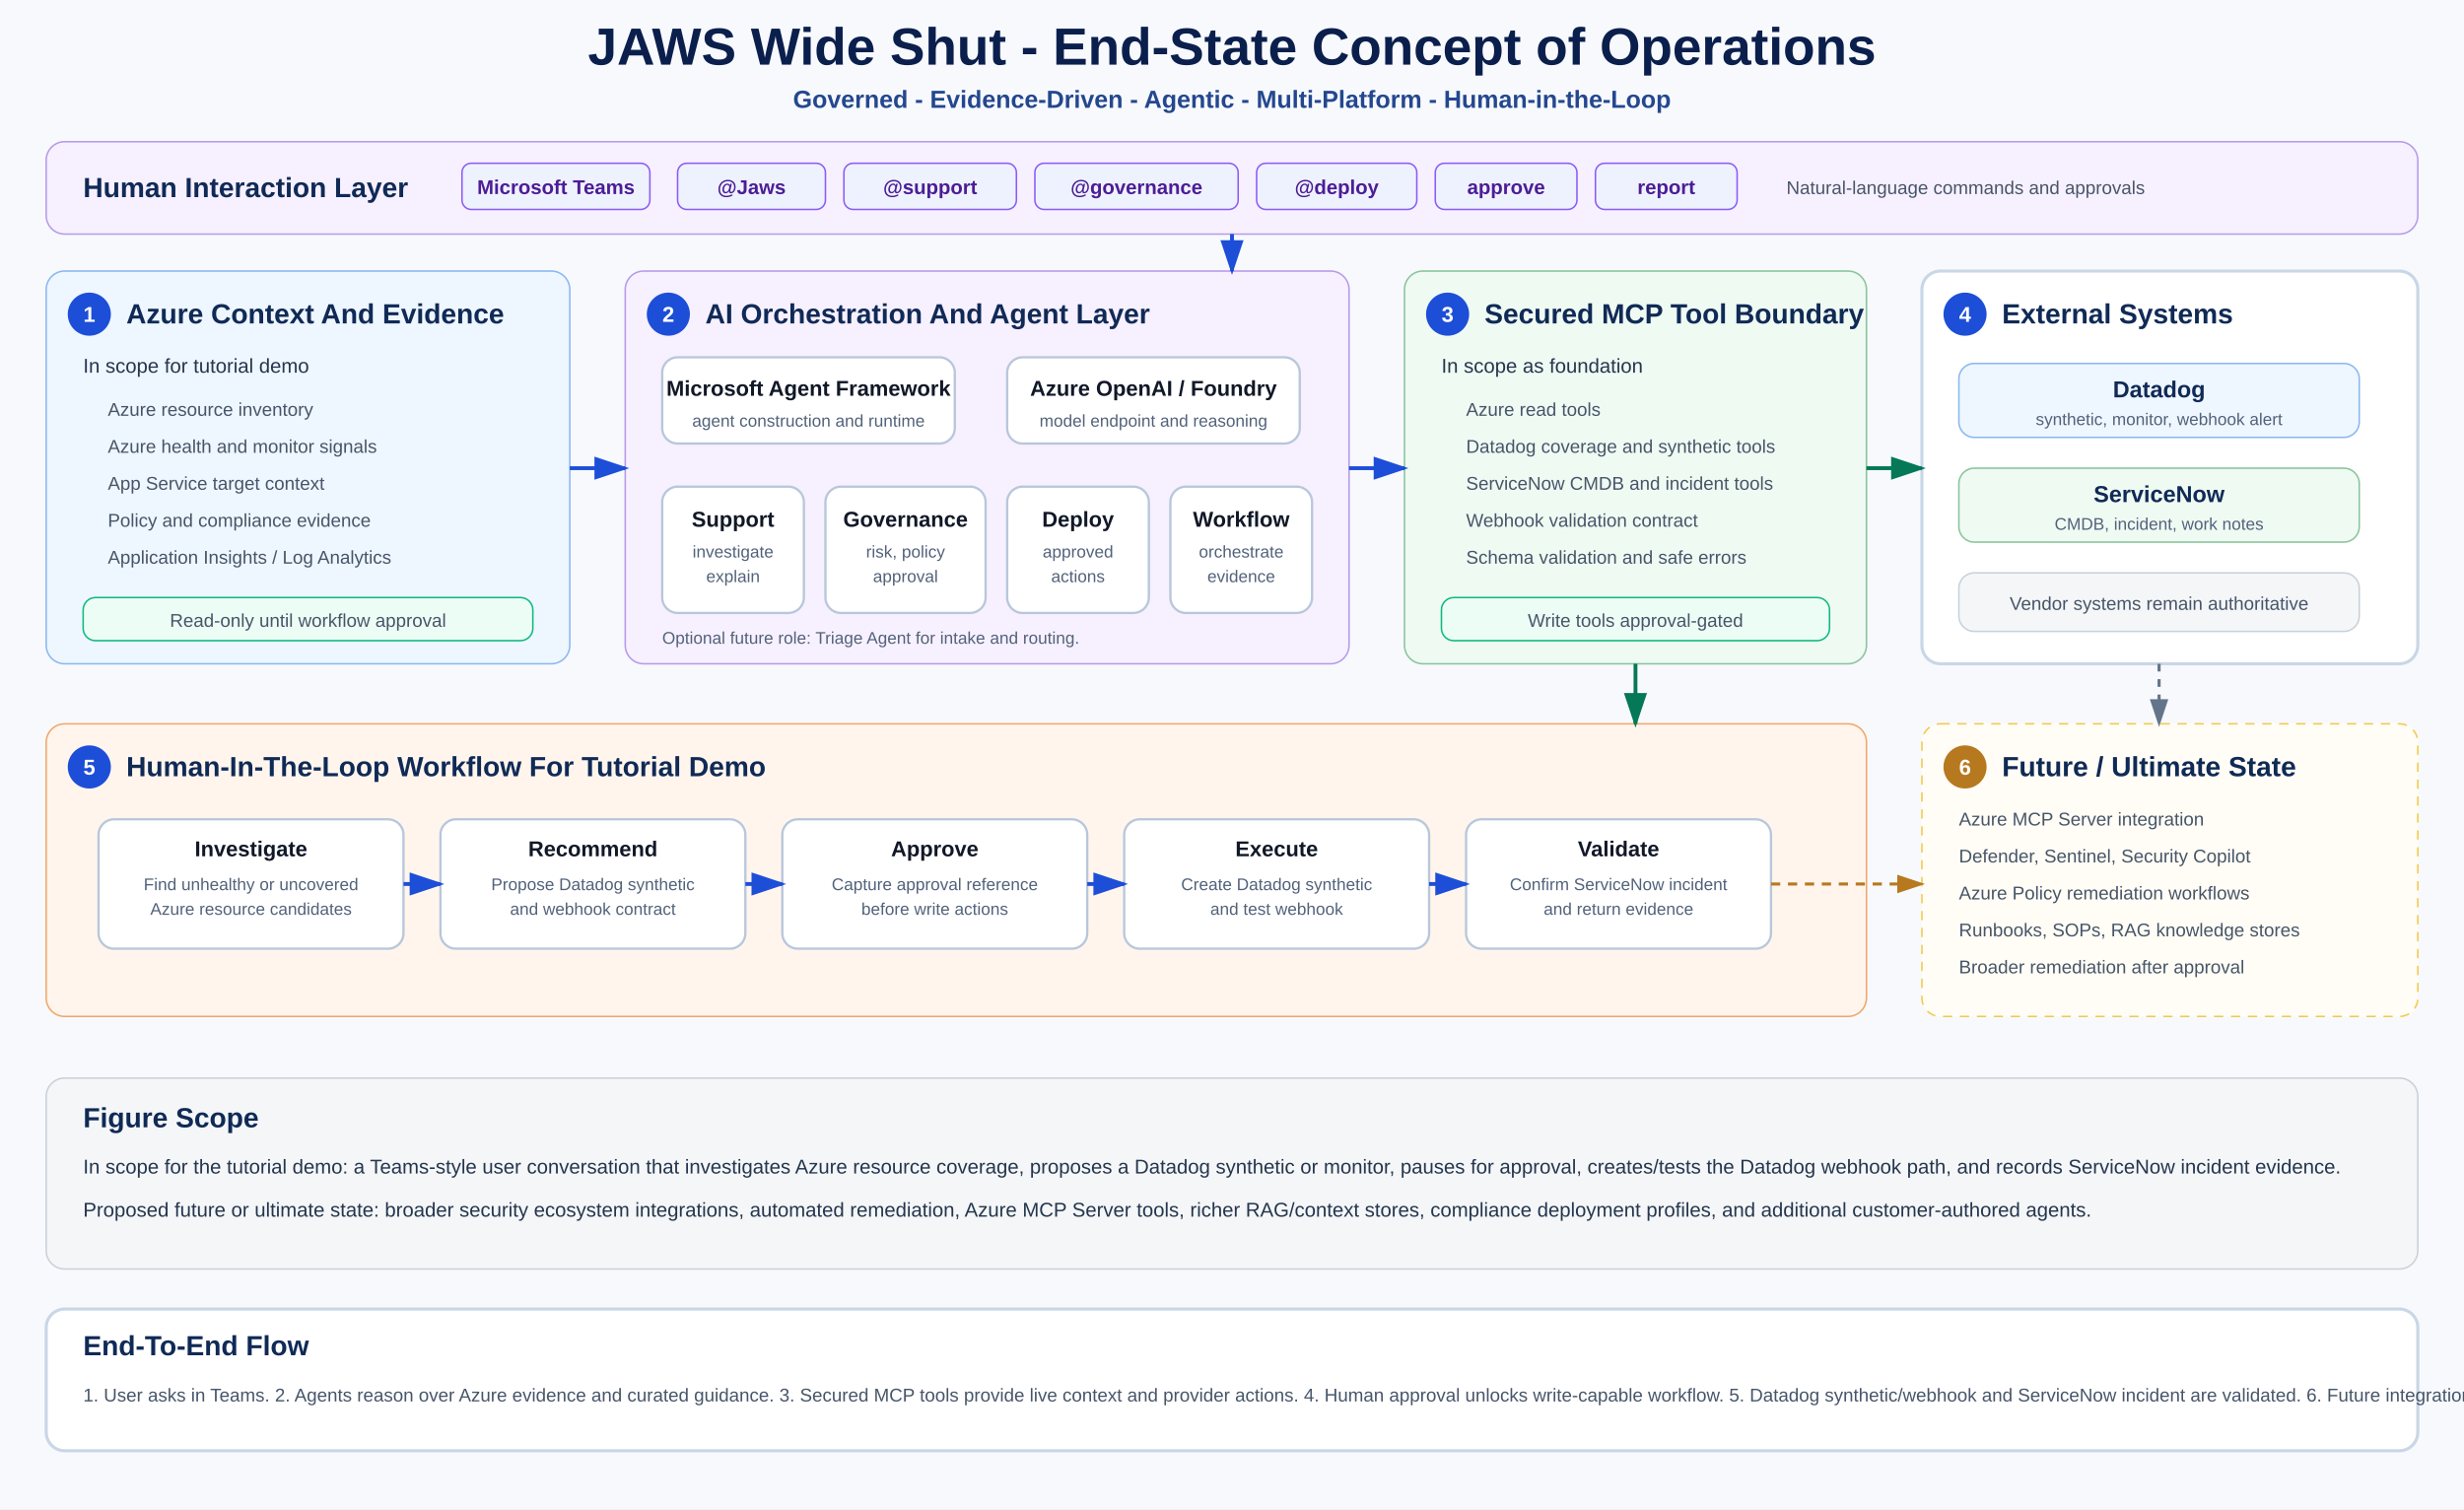
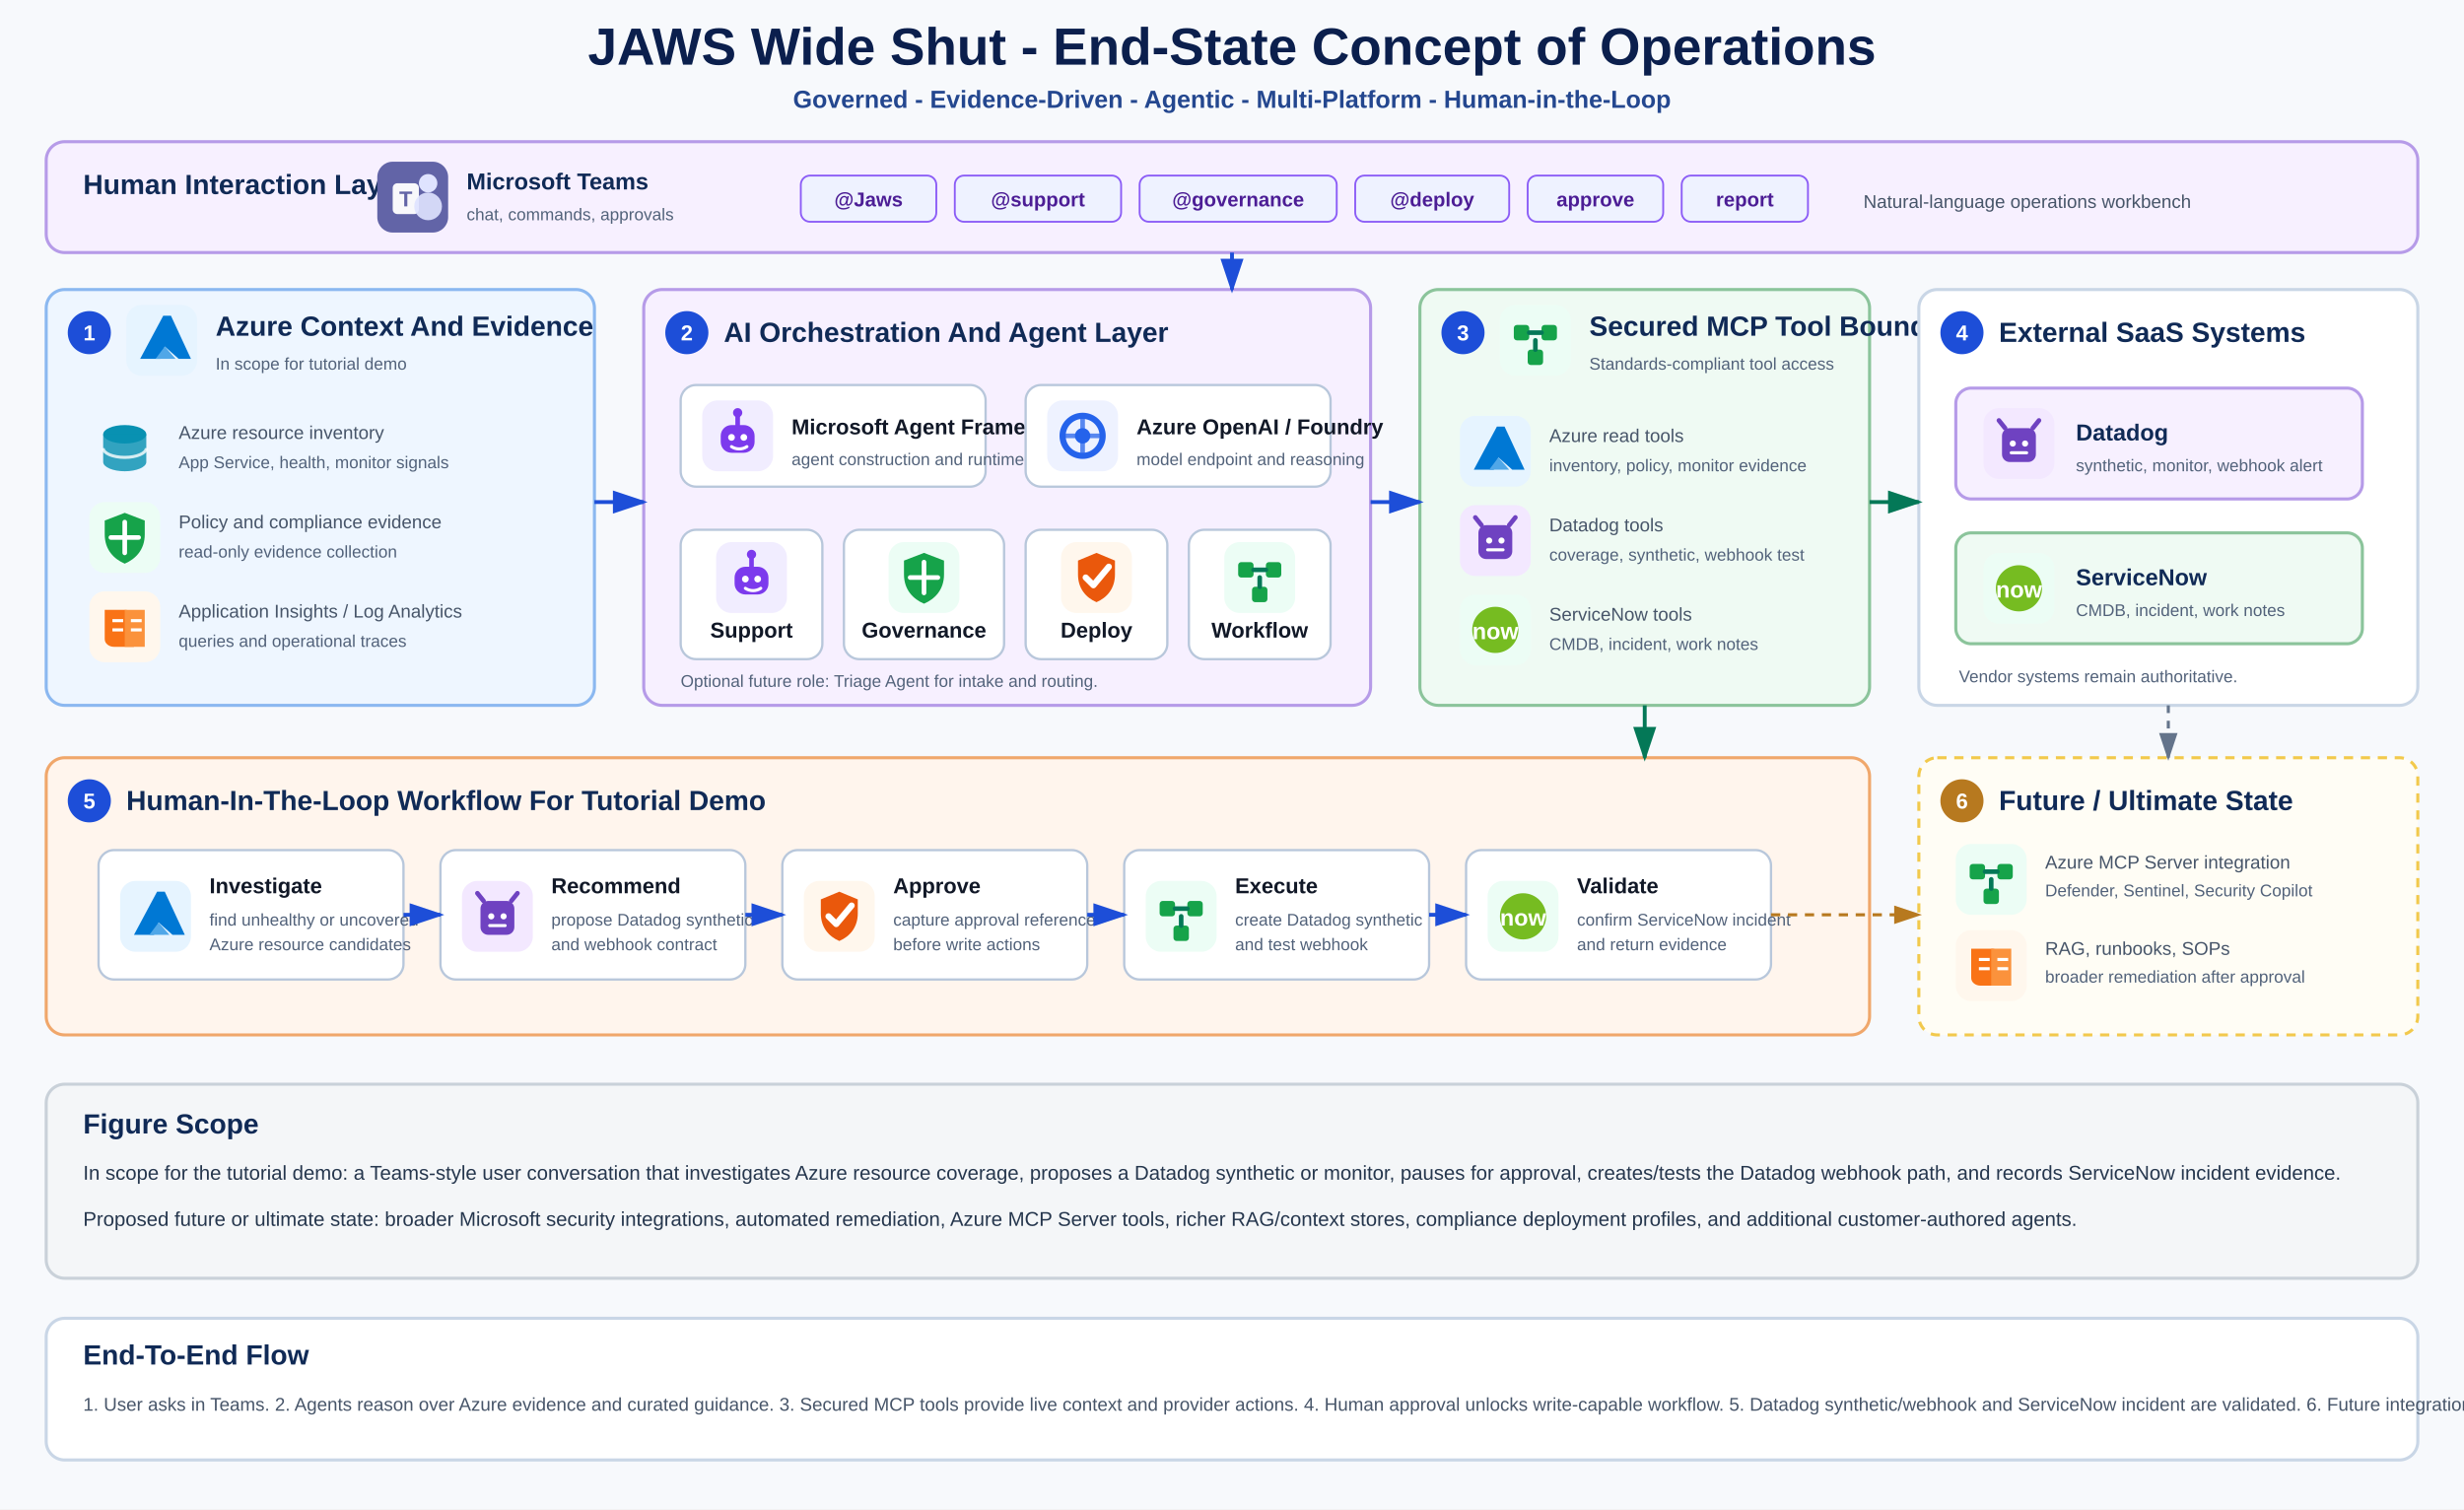
<svg xmlns="http://www.w3.org/2000/svg" width="1600" height="980" viewBox="0 0 1600 980" role="img" aria-labelledby="title desc">
  <defs>
    <style>
-       .bg{fill:#f7f9fc}.panel{fill:#fff;stroke:#c9d6e6;stroke-width:2}.panel-blue{fill:#eef6ff;stroke:#8bb8f0}.panel-green{fill:#effaf3;stroke:#8bc49b}.panel-purple{fill:#f7f0ff;stroke:#b69be8}.panel-orange{fill:#fff5ed;stroke:#f0a76b}.panel-gray{fill:#f4f6f8;stroke:#c9d1d9}.title{font:700 34px Segoe UI,Arial,sans-serif;fill:#0b1f4d}.subtitle{font:600 16px Segoe UI,Arial,sans-serif;fill:#24478f}.h{font:700 18px Segoe UI,Arial,sans-serif;fill:#102a56}.h2{font:700 15px Segoe UI,Arial,sans-serif;fill:#102a56}.txt{font:13px Segoe UI,Arial,sans-serif;fill:#25364d}.small{font:12px Segoe UI,Arial,sans-serif;fill:#475569}.tiny{font:11px Segoe UI,Arial,sans-serif;fill:#52627a}.pill{fill:#eef2ff;stroke:#8b5cf6}.pillText{font:700 13px Segoe UI,Arial,sans-serif;fill:#4c1d95}.agent{fill:#fff;stroke:#b8c7db;stroke-width:1.5}.agentTitle{font:700 14px Segoe UI,Arial,sans-serif;fill:#111827}.num{fill:#1d4ed8}.numText{font:700 14px Segoe UI,Arial,sans-serif;fill:#fff}.future{fill:#fffdf5;stroke:#f2c94c;stroke-dasharray:6 5}.scope{fill:#ecfdf5;stroke:#10b981}.flow{stroke:#1d4ed8;stroke-width:2.5;fill:none;marker-end:url(#arrow)}.flow2{stroke:#047857;stroke-width:2.5;fill:none;marker-end:url(#arrowGreen)}.futureLine{stroke:#b7791f;stroke-width:2;fill:none;stroke-dasharray:6 5;marker-end:url(#arrowAmber)}.dash{stroke:#64748b;stroke-width:2;fill:none;stroke-dasharray:5 5;marker-end:url(#arrowGray)}
+       .bg{fill:#f7f9fc}.panel{fill:#fff;stroke:#c9d6e6;stroke-width:2}.panel-blue{fill:#eef6ff;stroke:#8bb8f0;stroke-width:2}.panel-green{fill:#effaf3;stroke:#8bc49b;stroke-width:2}.panel-purple{fill:#f7f0ff;stroke:#b69be8;stroke-width:2}.panel-orange{fill:#fff5ed;stroke:#f0a76b;stroke-width:2}.panel-gray{fill:#f4f6f8;stroke:#c9d1d9;stroke-width:2}.title{font:700 34px Segoe UI,Arial,sans-serif;fill:#0b1f4d}.subtitle{font:600 16px Segoe UI,Arial,sans-serif;fill:#24478f}.h{font:700 18px Segoe UI,Arial,sans-serif;fill:#102a56}.h2{font:700 15px Segoe UI,Arial,sans-serif;fill:#102a56}.txt{font:13px Segoe UI,Arial,sans-serif;fill:#25364d}.small{font:12px Segoe UI,Arial,sans-serif;fill:#475569}.tiny{font:11px Segoe UI,Arial,sans-serif;fill:#52627a}.pill{fill:#eef2ff;stroke:#8b5cf6;stroke-width:1.2}.pillText{font:700 13px Segoe UI,Arial,sans-serif;fill:#4c1d95}.agent{fill:#fff;stroke:#b8c7db;stroke-width:1.5}.agentTitle{font:700 14px Segoe UI,Arial,sans-serif;fill:#111827}.num{fill:#1d4ed8}.numText{font:700 14px Segoe UI,Arial,sans-serif;fill:#fff}.future{fill:#fffdf5;stroke:#f2c94c;stroke-width:2;stroke-dasharray:6 5}.scope{fill:#ecfdf5;stroke:#10b981}.flow{stroke:#1d4ed8;stroke-width:2.5;fill:none;marker-end:url(#arrow)}.flow2{stroke:#047857;stroke-width:2.5;fill:none;marker-end:url(#arrowGreen)}.futureLine{stroke:#b7791f;stroke-width:2;fill:none;stroke-dasharray:6 5;marker-end:url(#arrowAmber)}.dash{stroke:#64748b;stroke-width:2;fill:none;stroke-dasharray:5 5;marker-end:url(#arrowGray)}.iconTile{fill:#fff;stroke:#d7e2ef;stroke-width:1.5}.iconLabel{font:700 11px Segoe UI,Arial,sans-serif;fill:#22324a}.logoText{font:800 17px Segoe UI,Arial,sans-serif;fill:#fff}.vendorText{font:800 20px Segoe UI,Arial,sans-serif}.blue{fill:#2563eb}.azure{fill:#0078d4}.teams{fill:#6264a7}.dog{fill:#6f42c1}.snow{fill:#76bc21}.orange{fill:#ea580c}.green{fill:#16a34a}.slate{fill:#475569}.cyan{fill:#0891b2}.red{fill:#dc2626}.purple{fill:#7c3aed}.gold{fill:#ca8a04}
    </style>
    <marker id="arrow" markerWidth="10" markerHeight="10" refX="8" refY="3" orient="auto" markerUnits="strokeWidth">
      <path d="M0,0 L0,6 L9,3 z" fill="#1d4ed8" />
    </marker>
    <marker id="arrowGreen" markerWidth="10" markerHeight="10" refX="8" refY="3" orient="auto" markerUnits="strokeWidth">
      <path d="M0,0 L0,6 L9,3 z" fill="#047857" />
    </marker>
    <marker id="arrowAmber" markerWidth="10" markerHeight="10" refX="8" refY="3" orient="auto" markerUnits="strokeWidth">
      <path d="M0,0 L0,6 L9,3 z" fill="#b7791f" />
    </marker>
    <marker id="arrowGray" markerWidth="10" markerHeight="10" refX="8" refY="3" orient="auto" markerUnits="strokeWidth">
      <path d="M0,0 L0,6 L9,3 z" fill="#64748b" />
    </marker>
+     <g id="icon-teams">
+       <rect width="46" height="46" rx="10" class="teams" />
+       <rect x="10" y="14" width="17" height="20" rx="3" fill="#fff" opacity=".95" />
+       <text x="18.5" y="29" text-anchor="middle" font-family="Segoe UI,Arial" font-size="14" font-weight="800" fill="#6264a7">T</text>
+       <circle cx="33" cy="14" r="6" fill="#dfe3ff" />
+       <circle cx="33" cy="29" r="9" fill="#dfe3ff" opacity=".9" />
+     </g>
+     <g id="icon-azure">
+       <rect width="46" height="46" rx="10" fill="#e6f4ff" />
+       <path d="M24 7 9 35h13l3-8 9 8h8L29 7z" class="azure" />
+       <path d="M25 27 32 35H19z" fill="#50a7e8" />
+     </g>
+     <g id="icon-agent">
+       <rect width="46" height="46" rx="10" fill="#f1edff" />
+       <rect x="12" y="16" width="22" height="18" rx="7" class="purple" />
+       <circle cx="19" cy="24" r="2.2" fill="#fff" />
+       <circle cx="27" cy="24" r="2.2" fill="#fff" />
+       <path d="M19 30c3 2 7 2 10 0" stroke="#fff" stroke-width="2" fill="none" stroke-linecap="round" />
+       <path d="M23 10v6" stroke="#7c3aed" stroke-width="3" stroke-linecap="round" />
+       <circle cx="23" cy="8" r="3" class="purple" />
+     </g>
+     <g id="icon-foundry">
+       <rect width="46" height="46" rx="10" fill="#eef2ff" />
+       <circle cx="23" cy="23" r="13" fill="none" stroke="#2563eb" stroke-width="4" />
+       <path d="M23 9v28M9 23h28" stroke="#2563eb" stroke-width="3" opacity=".75" />
+       <circle cx="23" cy="23" r="5" class="blue" />
+     </g>
+     <g id="icon-mcp">
+       <rect width="46" height="46" rx="10" fill="#ecfdf5" />
+       <rect x="9" y="13" width="10" height="10" rx="2" class="green" />
+       <rect x="27" y="13" width="10" height="10" rx="2" class="green" />
+       <rect x="18" y="29" width="10" height="10" rx="2" class="green" />
+       <path d="M19 18h8M23 23v6" stroke="#047857" stroke-width="3" stroke-linecap="round" />
+     </g>
+     <g id="icon-datadog">
+       <rect width="46" height="46" rx="10" fill="#f3e8ff" />
+       <rect x="12" y="13" width="22" height="22" rx="5" class="dog" />
+       <circle cx="19" cy="23" r="2" fill="#fff" />
+       <circle cx="27" cy="23" r="2" fill="#fff" />
+       <path d="M18 29h10" stroke="#fff" stroke-width="2" stroke-linecap="round" />
+       <path d="M14 13l-4-5M32 13l4-5" stroke="#6f42c1" stroke-width="3" stroke-linecap="round" />
+     </g>
+     <g id="icon-snow">
+       <rect width="46" height="46" rx="10" fill="#ecfdf5" />
+       <circle cx="23" cy="23" r="15" class="snow" />
+       <text x="23" y="29" text-anchor="middle" font-family="Segoe UI,Arial" font-size="15" font-weight="900" fill="#fff">now</text>
+     </g>
+     <g id="icon-approval">
+       <rect width="46" height="46" rx="10" fill="#fff7ed" />
+       <path d="M23 7 35 12v9c0 9-5 15-12 18-7-3-12-9-12-18v-9z" class="orange" />
+       <path d="M16 23l5 5 10-12" stroke="#fff" stroke-width="4" fill="none" stroke-linecap="round" stroke-linejoin="round" />
+     </g>
+     <g id="icon-db">
+       <rect width="46" height="46" rx="10" fill="#eef6ff" />
+       <ellipse cx="23" cy="14" rx="14" ry="6" class="cyan" />
+       <path d="M9 14v18c0 3.3 6.3 6 14 6s14-2.7 14-6V14" fill="#0891b2" opacity=".82" />
+       <path d="M9 23c0 3.3 6.3 6 14 6s14-2.7 14-6" stroke="#fff" stroke-width="2" fill="none" opacity=".8" />
+     </g>
+     <g id="icon-shield">
+       <rect width="46" height="46" rx="10" fill="#ecfdf5" />
+       <path d="M23 7 36 12v9c0 10-6 16-13 19-7-3-13-9-13-19v-9z" class="green" />
+       <path d="M23 13v20M14 23h18" stroke="#fff" stroke-width="3" stroke-linecap="round" />
+     </g>
+     <g id="icon-book">
+       <rect width="46" height="46" rx="10" fill="#fff7ed" />
+       <path d="M10 12h13c4 0 6 2 6 6v18H16c-3 0-6-2-6-5z" fill="#f97316" />
+       <path d="M23 12h13v24H23z" fill="#fb923c" />
+       <path d="M15 19h7M15 25h7M27 19h7M27 25h7" stroke="#fff" stroke-width="2" />
+     </g>
  </defs>
  <rect class="bg" width="1600" height="980" />
  <text x="800" y="42" text-anchor="middle" class="title">JAWS Wide Shut - End-State Concept of Operations</text>
  <text x="800" y="70" text-anchor="middle" class="subtitle">Governed - Evidence-Driven - Agentic - Multi-Platform - Human-in-the-Loop</text>
-   <rect x="30" y="92" width="1540" height="60" rx="12" class="panel-purple" />
-   <text x="54" y="128" class="h">Human Interaction Layer</text>
-   <rect x="300" y="106" width="122" height="30" rx="6" class="pill" />
-   <text x="361" y="126" text-anchor="middle" class="pillText">Microsoft Teams</text>
-   <rect x="440" y="106" width="96" height="30" rx="6" class="pill" />
-   <text x="488" y="126" text-anchor="middle" class="pillText">@Jaws</text>
-   <rect x="548" y="106" width="112" height="30" rx="6" class="pill" />
-   <text x="604" y="126" text-anchor="middle" class="pillText">@support</text>
-   <rect x="672" y="106" width="132" height="30" rx="6" class="pill" />
-   <text x="738" y="126" text-anchor="middle" class="pillText">@governance</text>
-   <rect x="816" y="106" width="104" height="30" rx="6" class="pill" />
-   <text x="868" y="126" text-anchor="middle" class="pillText">@deploy</text>
-   <rect x="932" y="106" width="92" height="30" rx="6" class="pill" />
-   <text x="978" y="126" text-anchor="middle" class="pillText">approve</text>
-   <rect x="1036" y="106" width="92" height="30" rx="6" class="pill" />
-   <text x="1082" y="126" text-anchor="middle" class="pillText">report</text>
-   <text x="1160" y="126" class="small">Natural-language commands and approvals</text>
-   <rect x="30" y="176" width="340" height="255" rx="12" class="panel-blue" />
-   <circle cx="58" cy="204" r="14" class="num" />
-   <text x="58" y="209" text-anchor="middle" class="numText">1</text>
-   <text x="82" y="210" class="h">Azure Context And Evidence</text>
-   <text x="54" y="242" class="txt">In scope for tutorial demo</text>
-   <text x="70" y="270" class="small">Azure resource inventory</text>
-   <text x="70" y="294" class="small">Azure health and monitor signals</text>
-   <text x="70" y="318" class="small">App Service target context</text>
-   <text x="70" y="342" class="small">Policy and compliance evidence</text>
-   <text x="70" y="366" class="small">Application Insights / Log Analytics</text>
-   <rect x="54" y="388" width="292" height="28" rx="8" class="scope" />
-   <text x="200" y="407" text-anchor="middle" class="small">Read-only until workflow approval</text>
-   <rect x="406" y="176" width="470" height="255" rx="12" class="panel-purple" />
-   <circle cx="434" cy="204" r="14" class="num" />
-   <text x="434" y="209" text-anchor="middle" class="numText">2</text>
-   <text x="458" y="210" class="h">AI Orchestration And Agent Layer</text>
-   <rect x="430" y="232" width="190" height="56" rx="10" class="agent" />
-   <text x="525" y="257" text-anchor="middle" class="agentTitle">Microsoft Agent Framework</text>
-   <text x="525" y="277" text-anchor="middle" class="tiny">agent construction and runtime</text>
-   <rect x="654" y="232" width="190" height="56" rx="10" class="agent" />
-   <text x="749" y="257" text-anchor="middle" class="agentTitle">Azure OpenAI / Foundry</text>
-   <text x="749" y="277" text-anchor="middle" class="tiny">model endpoint and reasoning</text>
-   <rect x="430" y="316" width="92" height="82" rx="10" class="agent" />
-   <text x="476" y="342" text-anchor="middle" class="agentTitle">Support</text>
-   <text x="476" y="362" text-anchor="middle" class="tiny">investigate</text>
-   <text x="476" y="378" text-anchor="middle" class="tiny">explain</text>
-   <rect x="536" y="316" width="104" height="82" rx="10" class="agent" />
-   <text x="588" y="342" text-anchor="middle" class="agentTitle">Governance</text>
-   <text x="588" y="362" text-anchor="middle" class="tiny">risk, policy</text>
-   <text x="588" y="378" text-anchor="middle" class="tiny">approval</text>
-   <rect x="654" y="316" width="92" height="82" rx="10" class="agent" />
-   <text x="700" y="342" text-anchor="middle" class="agentTitle">Deploy</text>
-   <text x="700" y="362" text-anchor="middle" class="tiny">approved</text>
-   <text x="700" y="378" text-anchor="middle" class="tiny">actions</text>
-   <rect x="760" y="316" width="92" height="82" rx="10" class="agent" />
-   <text x="806" y="342" text-anchor="middle" class="agentTitle">Workflow</text>
-   <text x="806" y="362" text-anchor="middle" class="tiny">orchestrate</text>
-   <text x="806" y="378" text-anchor="middle" class="tiny">evidence</text>
-   <text x="430" y="418" class="tiny">Optional future role: Triage Agent for intake and routing.</text>
-   <rect x="912" y="176" width="300" height="255" rx="12" class="panel-green" />
-   <circle cx="940" cy="204" r="14" class="num" />
-   <text x="940" y="209" text-anchor="middle" class="numText">3</text>
-   <text x="964" y="210" class="h">Secured MCP Tool Boundary</text>
-   <text x="936" y="242" class="txt">In scope as foundation</text>
-   <text x="952" y="270" class="small">Azure read tools</text>
-   <text x="952" y="294" class="small">Datadog coverage and synthetic tools</text>
-   <text x="952" y="318" class="small">ServiceNow CMDB and incident tools</text>
-   <text x="952" y="342" class="small">Webhook validation contract</text>
-   <text x="952" y="366" class="small">Schema validation and safe errors</text>
-   <rect x="936" y="388" width="252" height="28" rx="8" class="scope" />
-   <text x="1062" y="407" text-anchor="middle" class="small">Write tools approval-gated</text>
-   <rect x="1248" y="176" width="322" height="255" rx="12" class="panel" />
-   <circle cx="1276" cy="204" r="14" class="num" />
-   <text x="1276" y="209" text-anchor="middle" class="numText">4</text>
-   <text x="1300" y="210" class="h">External Systems</text>
-   <rect x="1272" y="236" width="260" height="48" rx="10" class="panel-blue" />
-   <text x="1402" y="258" text-anchor="middle" class="h2">Datadog</text>
-   <text x="1402" y="276" text-anchor="middle" class="tiny">synthetic, monitor, webhook alert</text>
-   <rect x="1272" y="304" width="260" height="48" rx="10" class="panel-green" />
-   <text x="1402" y="326" text-anchor="middle" class="h2">ServiceNow</text>
-   <text x="1402" y="344" text-anchor="middle" class="tiny">CMDB, incident, work notes</text>
-   <rect x="1272" y="372" width="260" height="38" rx="10" class="panel-gray" />
-   <text x="1402" y="396" text-anchor="middle" class="small">Vendor systems remain authoritative</text>
-   <rect x="30" y="470" width="1182" height="190" rx="12" class="panel-orange" />
-   <circle cx="58" cy="498" r="14" class="num" />
-   <text x="58" y="503" text-anchor="middle" class="numText">5</text>
-   <text x="82" y="504" class="h">Human-In-The-Loop Workflow For Tutorial Demo</text>
-   <rect x="64" y="532" width="198" height="84" rx="10" class="agent" />
-   <text x="163" y="556" text-anchor="middle" class="agentTitle">Investigate</text>
-   <text x="163" y="578" text-anchor="middle" class="tiny">Find unhealthy or uncovered</text>
-   <text x="163" y="594" text-anchor="middle" class="tiny">Azure resource candidates</text>
-   <rect x="286" y="532" width="198" height="84" rx="10" class="agent" />
-   <text x="385" y="556" text-anchor="middle" class="agentTitle">Recommend</text>
-   <text x="385" y="578" text-anchor="middle" class="tiny">Propose Datadog synthetic</text>
-   <text x="385" y="594" text-anchor="middle" class="tiny">and webhook contract</text>
-   <rect x="508" y="532" width="198" height="84" rx="10" class="agent" />
-   <text x="607" y="556" text-anchor="middle" class="agentTitle">Approve</text>
-   <text x="607" y="578" text-anchor="middle" class="tiny">Capture approval reference</text>
-   <text x="607" y="594" text-anchor="middle" class="tiny">before write actions</text>
-   <rect x="730" y="532" width="198" height="84" rx="10" class="agent" />
-   <text x="829" y="556" text-anchor="middle" class="agentTitle">Execute</text>
-   <text x="829" y="578" text-anchor="middle" class="tiny">Create Datadog synthetic</text>
-   <text x="829" y="594" text-anchor="middle" class="tiny">and test webhook</text>
-   <rect x="952" y="532" width="198" height="84" rx="10" class="agent" />
-   <text x="1051" y="556" text-anchor="middle" class="agentTitle">Validate</text>
-   <text x="1051" y="578" text-anchor="middle" class="tiny">Confirm ServiceNow incident</text>
-   <text x="1051" y="594" text-anchor="middle" class="tiny">and return evidence</text>
-   <rect x="1248" y="470" width="322" height="190" rx="12" class="future" />
-   <circle cx="1276" cy="498" r="14" fill="#b7791f" />
-   <text x="1276" y="503" text-anchor="middle" class="numText">6</text>
-   <text x="1300" y="504" class="h">Future / Ultimate State</text>
-   <text x="1272" y="536" class="small">Azure MCP Server integration</text>
-   <text x="1272" y="560" class="small">Defender, Sentinel, Security Copilot</text>
-   <text x="1272" y="584" class="small">Azure Policy remediation workflows</text>
-   <text x="1272" y="608" class="small">Runbooks, SOPs, RAG knowledge stores</text>
-   <text x="1272" y="632" class="small">Broader remediation after approval</text>
-   <rect x="30" y="700" width="1540" height="124" rx="12" class="panel-gray" />
-   <text x="54" y="732" class="h">Figure Scope</text>
-   <text x="54" y="762" class="txt">In scope for the tutorial demo: a Teams-style user conversation that investigates Azure resource coverage, proposes a Datadog synthetic or monitor, pauses for approval, creates/tests the Datadog webhook path, and records ServiceNow incident evidence.</text>
-   <text x="54" y="790" class="txt">Proposed future or ultimate state: broader security ecosystem integrations, automated remediation, Azure MCP Server tools, richer RAG/context stores, compliance deployment profiles, and additional customer-authored agents.</text>
-   <rect x="30" y="850" width="1540" height="92" rx="12" class="panel" />
-   <text x="54" y="880" class="h">End-To-End Flow</text>
-   <text x="54" y="910" class="small">1. User asks in Teams.  2. Agents reason over Azure evidence and curated guidance.  3. Secured MCP tools provide live context and provider actions.  4. Human approval unlocks write-capable workflow.  5. Datadog synthetic/webhook and ServiceNow incident are validated.  6. Future integrations extend the same governed pattern.</text>
-   <path d="M800 152 V176" class="flow" />
-   <path d="M370 304 H406" class="flow" />
-   <path d="M876 304 H912" class="flow" />
-   <path d="M1212 304 H1248" class="flow2" />
-   <path d="M1062 431 V470" class="flow2" />
-   <path d="M262 574 H286" class="flow" />
-   <path d="M484 574 H508" class="flow" />
-   <path d="M706 574 H730" class="flow" />
-   <path d="M928 574 H952" class="flow" />
-   <path d="M1150 574 H1248" class="futureLine" />
-   <path d="M1402 431 V470" class="dash" />
+   <rect x="30" y="92" width="1540" height="72" rx="12" class="panel-purple" />
+   <text x="54" y="126" class="h">Human Interaction Layer</text>
+   <g transform="translate(245,105)">
+     <use href="#icon-teams" />
+     <text x="58" y="18" class="h2">Microsoft Teams</text>
+     <text x="58" y="38" class="tiny">chat, commands, approvals</text>
+   </g>
+   <rect x="520" y="114" width="88" height="30" rx="6" class="pill" />
+   <text x="564" y="134" text-anchor="middle" class="pillText">@Jaws</text>
+   <rect x="620" y="114" width="108" height="30" rx="6" class="pill" />
+   <text x="674" y="134" text-anchor="middle" class="pillText">@support</text>
+   <rect x="740" y="114" width="128" height="30" rx="6" class="pill" />
+   <text x="804" y="134" text-anchor="middle" class="pillText">@governance</text>
+   <rect x="880" y="114" width="100" height="30" rx="6" class="pill" />
+   <text x="930" y="134" text-anchor="middle" class="pillText">@deploy</text>
+   <rect x="992" y="114" width="88" height="30" rx="6" class="pill" />
+   <text x="1036" y="134" text-anchor="middle" class="pillText">approve</text>
+   <rect x="1092" y="114" width="82" height="30" rx="6" class="pill" />
+   <text x="1133" y="134" text-anchor="middle" class="pillText">report</text>
+   <text x="1210" y="135" class="small">Natural-language operations workbench</text>
+   <rect x="30" y="188" width="356" height="270" rx="12" class="panel-blue" />
+   <circle cx="58" cy="216" r="14" class="num" />
+   <text x="58" y="221" text-anchor="middle" class="numText">1</text>
+   <use href="#icon-azure" x="82" y="198" />
+   <text x="140" y="218" class="h">Azure Context And Evidence</text>
+   <text x="140" y="240" class="tiny">In scope for tutorial demo</text>
+   <g transform="translate(58,268)">
+     <use href="#icon-db" />
+     <text x="58" y="17" class="small">Azure resource inventory</text>
+     <text x="58" y="36" class="tiny">App Service, health, monitor signals</text>
+   </g>
+   <g transform="translate(58,326)">
+     <use href="#icon-shield" />
+     <text x="58" y="17" class="small">Policy and compliance evidence</text>
+     <text x="58" y="36" class="tiny">read-only evidence collection</text>
+   </g>
+   <g transform="translate(58,384)">
+     <use href="#icon-book" />
+     <text x="58" y="17" class="small">Application Insights / Log Analytics</text>
+     <text x="58" y="36" class="tiny">queries and operational traces</text>
+   </g>
+   <rect x="418" y="188" width="472" height="270" rx="12" class="panel-purple" />
+   <circle cx="446" cy="216" r="14" class="num" />
+   <text x="446" y="221" text-anchor="middle" class="numText">2</text>
+   <text x="470" y="222" class="h">AI Orchestration And Agent Layer</text>
+   <rect x="442" y="250" width="198" height="66" rx="10" class="agent" />
+   <use href="#icon-agent" x="456" y="260" />
+   <text x="514" y="282" class="agentTitle">Microsoft Agent Framework</text>
+   <text x="514" y="302" class="tiny">agent construction and runtime</text>
+   <rect x="666" y="250" width="198" height="66" rx="10" class="agent" />
+   <use href="#icon-foundry" x="680" y="260" />
+   <text x="738" y="282" class="agentTitle">Azure OpenAI / Foundry</text>
+   <text x="738" y="302" class="tiny">model endpoint and reasoning</text>
+   <rect x="442" y="344" width="92" height="84" rx="10" class="agent" />
+   <use href="#icon-agent" x="465" y="352" />
+   <text x="488" y="414" text-anchor="middle" class="agentTitle">Support</text>
+   <rect x="548" y="344" width="104" height="84" rx="10" class="agent" />
+   <use href="#icon-shield" x="577" y="352" />
+   <text x="600" y="414" text-anchor="middle" class="agentTitle">Governance</text>
+   <rect x="666" y="344" width="92" height="84" rx="10" class="agent" />
+   <use href="#icon-approval" x="689" y="352" />
+   <text x="712" y="414" text-anchor="middle" class="agentTitle">Deploy</text>
+   <rect x="772" y="344" width="92" height="84" rx="10" class="agent" />
+   <use href="#icon-mcp" x="795" y="352" />
+   <text x="818" y="414" text-anchor="middle" class="agentTitle">Workflow</text>
+   <text x="442" y="446" class="tiny">Optional future role: Triage Agent for intake and routing.</text>
+   <rect x="922" y="188" width="292" height="270" rx="12" class="panel-green" />
+   <circle cx="950" cy="216" r="14" class="num" />
+   <text x="950" y="221" text-anchor="middle" class="numText">3</text>
+   <use href="#icon-mcp" x="974" y="198" />
+   <text x="1032" y="218" class="h">Secured MCP Tool Boundary</text>
+   <text x="1032" y="240" class="tiny">Standards-compliant tool access</text>
+   <g transform="translate(948,270)">
+     <use href="#icon-azure" />
+     <text x="58" y="17" class="small">Azure read tools</text>
+     <text x="58" y="36" class="tiny">inventory, policy, monitor evidence</text>
+   </g>
+   <g transform="translate(948,328)">
+     <use href="#icon-datadog" />
+     <text x="58" y="17" class="small">Datadog tools</text>
+     <text x="58" y="36" class="tiny">coverage, synthetic, webhook test</text>
+   </g>
+   <g transform="translate(948,386)">
+     <use href="#icon-snow" />
+     <text x="58" y="17" class="small">ServiceNow tools</text>
+     <text x="58" y="36" class="tiny">CMDB, incident, work notes</text>
+   </g>
+   <rect x="1246" y="188" width="324" height="270" rx="12" class="panel" />
+   <circle cx="1274" cy="216" r="14" class="num" />
+   <text x="1274" y="221" text-anchor="middle" class="numText">4</text>
+   <text x="1298" y="222" class="h">External SaaS Systems</text>
+   <rect x="1270" y="252" width="264" height="72" rx="10" class="panel-purple" />
+   <use href="#icon-datadog" x="1288" y="265" />
+   <text x="1348" y="286" class="h2">Datadog</text>
+   <text x="1348" y="306" class="tiny">synthetic, monitor, webhook alert</text>
+   <rect x="1270" y="346" width="264" height="72" rx="10" class="panel-green" />
+   <use href="#icon-snow" x="1288" y="359" />
+   <text x="1348" y="380" class="h2">ServiceNow</text>
+   <text x="1348" y="400" class="tiny">CMDB, incident, work notes</text>
+   <text x="1272" y="443" class="tiny">Vendor systems remain authoritative.</text>
+   <rect x="30" y="492" width="1184" height="180" rx="12" class="panel-orange" />
+   <circle cx="58" cy="520" r="14" class="num" />
+   <text x="58" y="525" text-anchor="middle" class="numText">5</text>
+   <text x="82" y="526" class="h">Human-In-The-Loop Workflow For Tutorial Demo</text>
+   <g transform="translate(64,552)">
+     <rect width="198" height="84" rx="10" class="agent" />
+     <use href="#icon-azure" x="14" y="20" />
+     <text x="72" y="28" class="agentTitle">Investigate</text>
+     <text x="72" y="49" class="tiny">find unhealthy or uncovered</text>
+     <text x="72" y="65" class="tiny">Azure resource candidates</text>
+   </g>
+   <g transform="translate(286,552)">
+     <rect width="198" height="84" rx="10" class="agent" />
+     <use href="#icon-datadog" x="14" y="20" />
+     <text x="72" y="28" class="agentTitle">Recommend</text>
+     <text x="72" y="49" class="tiny">propose Datadog synthetic</text>
+     <text x="72" y="65" class="tiny">and webhook contract</text>
+   </g>
+   <g transform="translate(508,552)">
+     <rect width="198" height="84" rx="10" class="agent" />
+     <use href="#icon-approval" x="14" y="20" />
+     <text x="72" y="28" class="agentTitle">Approve</text>
+     <text x="72" y="49" class="tiny">capture approval reference</text>
+     <text x="72" y="65" class="tiny">before write actions</text>
+   </g>
+   <g transform="translate(730,552)">
+     <rect width="198" height="84" rx="10" class="agent" />
+     <use href="#icon-mcp" x="14" y="20" />
+     <text x="72" y="28" class="agentTitle">Execute</text>
+     <text x="72" y="49" class="tiny">create Datadog synthetic</text>
+     <text x="72" y="65" class="tiny">and test webhook</text>
+   </g>
+   <g transform="translate(952,552)">
+     <rect width="198" height="84" rx="10" class="agent" />
+     <use href="#icon-snow" x="14" y="20" />
+     <text x="72" y="28" class="agentTitle">Validate</text>
+     <text x="72" y="49" class="tiny">confirm ServiceNow incident</text>
+     <text x="72" y="65" class="tiny">and return evidence</text>
+   </g>
+   <rect x="1246" y="492" width="324" height="180" rx="12" class="future" />
+   <circle cx="1274" cy="520" r="14" fill="#b7791f" />
+   <text x="1274" y="525" text-anchor="middle" class="numText">6</text>
+   <text x="1298" y="526" class="h">Future / Ultimate State</text>
+   <g transform="translate(1270,548)">
+     <use href="#icon-mcp" />
+     <text x="58" y="16" class="small">Azure MCP Server integration</text>
+     <text x="58" y="34" class="tiny">Defender, Sentinel, Security Copilot</text>
+   </g>
+   <g transform="translate(1270,604)">
+     <use href="#icon-book" />
+     <text x="58" y="16" class="small">RAG, runbooks, SOPs</text>
+     <text x="58" y="34" class="tiny">broader remediation after approval</text>
+   </g>
+   <rect x="30" y="704" width="1540" height="126" rx="12" class="panel-gray" />
+   <text x="54" y="736" class="h">Figure Scope</text>
+   <text x="54" y="766" class="txt">In scope for the tutorial demo: a Teams-style user conversation that investigates Azure resource coverage, proposes a Datadog synthetic or monitor, pauses for approval, creates/tests the Datadog webhook path, and records ServiceNow incident evidence.</text>
+   <text x="54" y="796" class="txt">Proposed future or ultimate state: broader Microsoft security integrations, automated remediation, Azure MCP Server tools, richer RAG/context stores, compliance deployment profiles, and additional customer-authored agents.</text>
+   <rect x="30" y="856" width="1540" height="92" rx="12" class="panel" />
+   <text x="54" y="886" class="h">End-To-End Flow</text>
+   <text x="54" y="916" class="small">1. User asks in Teams.  2. Agents reason over Azure evidence and curated guidance.  3. Secured MCP tools provide live context and provider actions.  4. Human approval unlocks write-capable workflow.  5. Datadog synthetic/webhook and ServiceNow incident are validated.  6. Future integrations extend the same governed pattern.</text>
+   <path d="M800 164 V188" class="flow" />
+   <path d="M386 326 H418" class="flow" />
+   <path d="M890 326 H922" class="flow" />
+   <path d="M1214 326 H1246" class="flow2" />
+   <path d="M1068 458 V492" class="flow2" />
+   <path d="M262 594 H286" class="flow" />
+   <path d="M484 594 H508" class="flow" />
+   <path d="M706 594 H730" class="flow" />
+   <path d="M928 594 H952" class="flow" />
+   <path d="M1150 594 H1246" class="futureLine" />
+   <path d="M1408 458 V492" class="dash" />
</svg>
